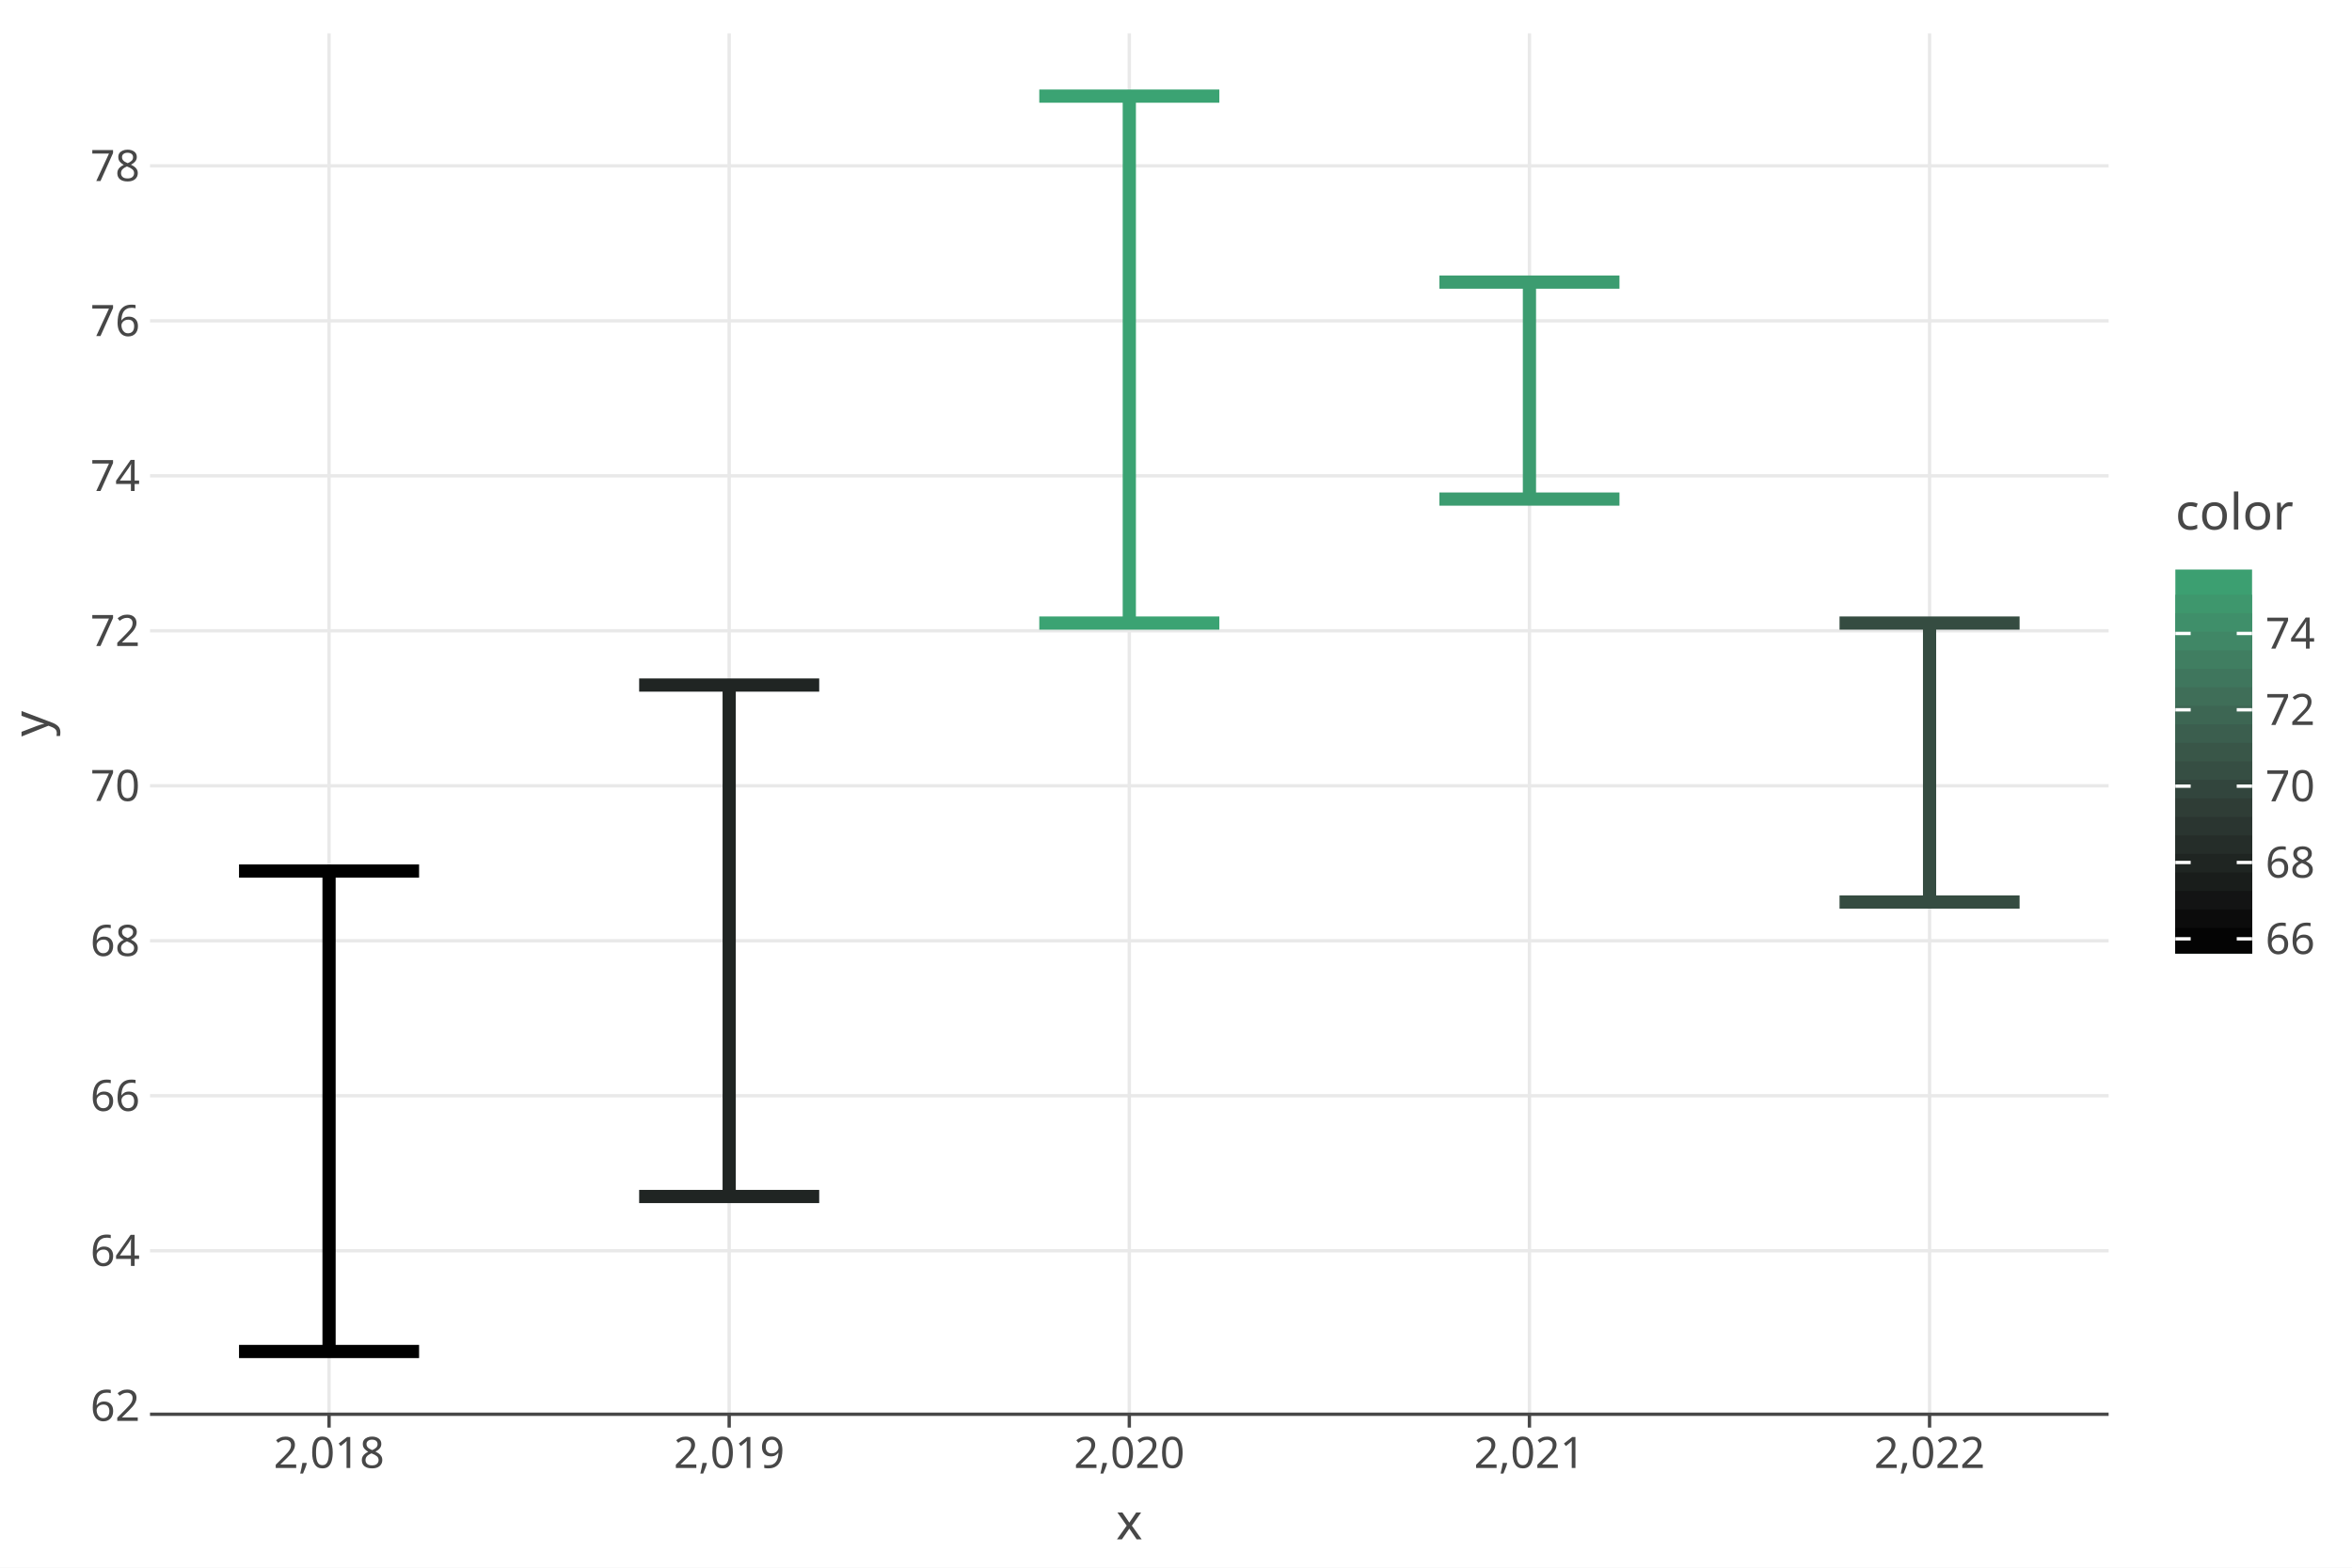
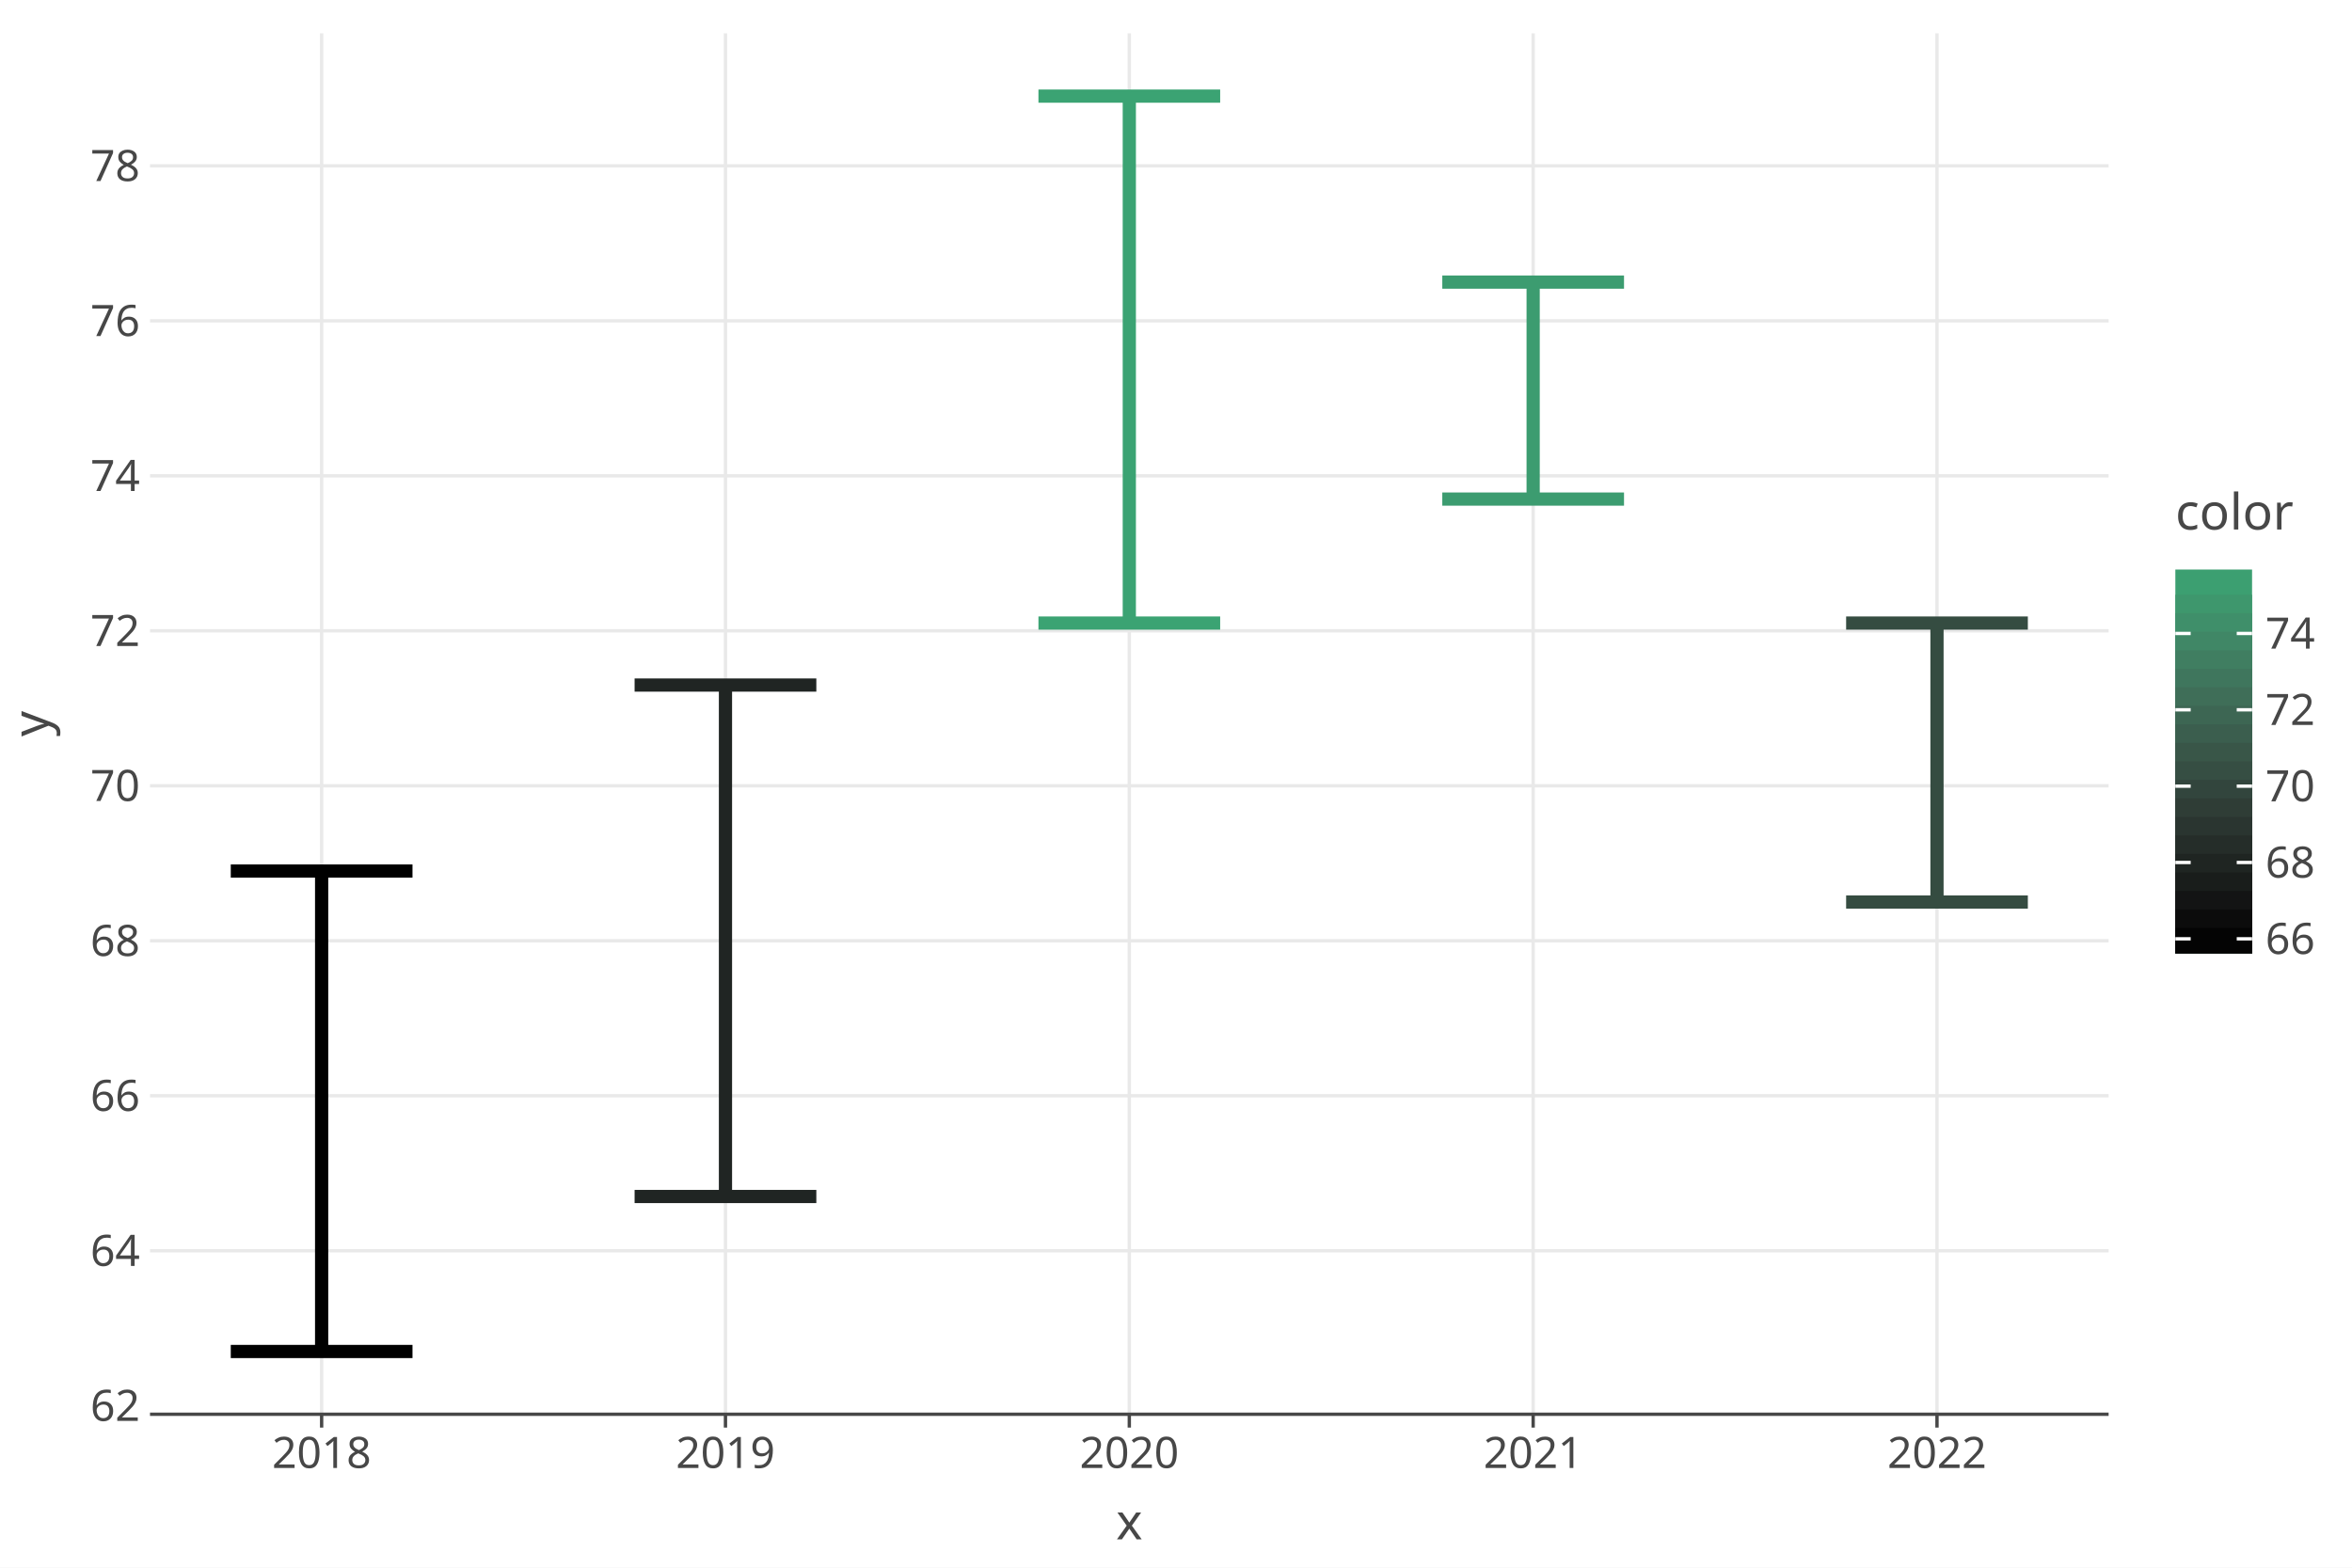
<svg xmlns="http://www.w3.org/2000/svg" class="plt-container" width="705.0" height="470.0">
  <style type="text/css">
  .plt-container {
   font-family: Lucida Grande, sans-serif;
   user-select: none;
   -webkit-user-select: none;
   -moz-user-select: none;
   -ms-user-select: none;
}
text {
   text-rendering: optimizeLegibility;
}
#xXxprefixXx0 .plot-title {
   fill: #474747;
   font-family: Lucida Grande, sans-serif;
   font-size: 16.0px;
   font-weight: normal;
   font-style: normal;   
}
#xXxprefixXx0 .plot-subtitle {
   fill: #474747;
   font-family: Lucida Grande, sans-serif;
   font-size: 15.0px;
   font-weight: normal;
   font-style: normal;   
}
#xXxprefixXx0 .plot-caption {
   fill: #474747;
   font-family: Lucida Grande, sans-serif;
   font-size: 13.0px;
   font-weight: normal;
   font-style: normal;   
}
#xXxprefixXx0 .legend-title {
   fill: #474747;
   font-family: Lucida Grande, sans-serif;
   font-size: 15.0px;
   font-weight: normal;
   font-style: normal;   
}
#xXxprefixXx0 .legend-item {
   fill: #474747;
   font-family: Lucida Grande, sans-serif;
   font-size: 13.0px;
   font-weight: normal;
   font-style: normal;   
}
#xXxprefixXx0 .axis-title-x {
   fill: #474747;
   font-family: Lucida Grande, sans-serif;
   font-size: 15.0px;
   font-weight: normal;
   font-style: normal;   
}
#xXxprefixXx0 .axis-text-x {
   fill: #474747;
   font-family: Lucida Grande, sans-serif;
   font-size: 13.0px;
   font-weight: normal;
   font-style: normal;   
}
#xXxprefixXx2 .axis-tooltip-text-x {
   fill: #ffffff;
   font-family: Lucida Grande, sans-serif;
   font-size: 13.0px;
   font-weight: normal;
   font-style: normal;   
}
#xXxprefixXx0 .axis-title-y {
   fill: #474747;
   font-family: Lucida Grande, sans-serif;
   font-size: 15.0px;
   font-weight: normal;
   font-style: normal;   
}
#xXxprefixXx0 .axis-text-y {
   fill: #474747;
   font-family: Lucida Grande, sans-serif;
   font-size: 13.0px;
   font-weight: normal;
   font-style: normal;   
}
#xXxprefixXx2 .axis-tooltip-text-y {
   fill: #ffffff;
   font-family: Lucida Grande, sans-serif;
   font-size: 13.0px;
   font-weight: normal;
   font-style: normal;   
}
#xXxprefixXx0 .facet-strip-text-x {
   fill: #474747;
   font-family: Lucida Grande, sans-serif;
   font-size: 13.0px;
   font-weight: normal;
   font-style: normal;   
}
#xXxprefixXx0 .facet-strip-text-y {
   fill: #474747;
   font-family: Lucida Grande, sans-serif;
   font-size: 13.0px;
   font-weight: normal;
   font-style: normal;   
}
#xXxprefixXx2 .tooltip-text {
   fill: #474747;
   font-family: Lucida Grande, sans-serif;
   font-size: 13.0px;
   font-weight: normal;
   font-style: normal;   
}
#xXxprefixXx2 .tooltip-title {
   fill: #474747;
   font-family: Lucida Grande, sans-serif;
   font-size: 13.0px;
   font-weight: bold;
   font-style: normal;   
}
#xXxprefixXx2 .tooltip-label {
   fill: #474747;
   font-family: Lucida Grande, sans-serif;
   font-size: 13.0px;
   font-weight: bold;
   font-style: normal;   
}

  </style>
  <g id="xXxprefixXx0">
    <path fill-rule="evenodd" fill="rgb(255,255,255)" fill-opacity="1.0" d="M0.0 0.0 L0.0 470.0 L705.0 470.0 L705.0 0.0 Z">
    </path>
    <g transform="translate(23.0 10.0 ) ">
      <g transform="translate(21.96121 414.0 ) ">
-         <line x1="53.671" y1="-0.0" x2="53.671" y2="-414.0" stroke="rgb(233,233,233)" stroke-opacity="1.0" stroke-width="1.0">
-         </line>
-         <line x1="173.608" y1="-0.0" x2="173.608" y2="-414.0" stroke="rgb(233,233,233)" stroke-opacity="1.0" stroke-width="1.0">
+         <line x1="51.446" y1="-0.0" x2="51.446" y2="-414.0" stroke="rgb(233,233,233)" stroke-opacity="1.0" stroke-width="1.0">
+         </line>
+         <line x1="172.495" y1="-0.0" x2="172.495" y2="-414.0" stroke="rgb(233,233,233)" stroke-opacity="1.0" stroke-width="1.0">
        </line>
        <line x1="293.544" y1="-0.0" x2="293.544" y2="-414.0" stroke="rgb(233,233,233)" stroke-opacity="1.0" stroke-width="1.0">
        </line>
-         <line x1="413.48" y1="-0.0" x2="413.48" y2="-414.0" stroke="rgb(233,233,233)" stroke-opacity="1.0" stroke-width="1.0">
-         </line>
-         <line x1="533.416" y1="-0.0" x2="533.416" y2="-414.0" stroke="rgb(233,233,233)" stroke-opacity="1.0" stroke-width="1.0">
-         </line>
-         <g transform="translate(53.67141 0.0 ) ">
+         <line x1="414.593" y1="-0.0" x2="414.593" y2="-414.0" stroke="rgb(233,233,233)" stroke-opacity="1.0" stroke-width="1.0">
+         </line>
+         <line x1="535.641" y1="-0.0" x2="535.641" y2="-414.0" stroke="rgb(233,233,233)" stroke-opacity="1.0" stroke-width="1.0">
+         </line>
+         <g transform="translate(51.44579 0.0 ) ">
          <line stroke-width="1.0" stroke="rgb(71,71,71)" stroke-opacity="1.0" x2="0.0" y2="4.0">
          </line>
          <g transform="translate(0.0 7.0 ) ">
            <text class="axis-text-x" text-anchor="middle" dy="0.7em">
-             2,018
-             </text>
-           </g>
-         </g>
-         <g transform="translate(173.6075 0.0 ) ">
+             2018
+             </text>
+           </g>
+         </g>
+         <g transform="translate(172.4947 0.0 ) ">
          <line stroke-width="1.0" stroke="rgb(71,71,71)" stroke-opacity="1.0" x2="0.0" y2="4.0">
          </line>
          <g transform="translate(0.0 7.0 ) ">
            <text class="axis-text-x" text-anchor="middle" dy="0.7em">
-             2,019
+             2019
            </text>
          </g>
        </g>
        <g transform="translate(293.5436 0.0 ) ">
          <line stroke-width="1.0" stroke="rgb(71,71,71)" stroke-opacity="1.0" x2="0.0" y2="4.0">
          </line>
          <g transform="translate(0.0 7.0 ) ">
            <text class="axis-text-x" text-anchor="middle" dy="0.7em">
-             2,020
-             </text>
-           </g>
-         </g>
-         <g transform="translate(413.4798 0.0 ) ">
+             2020
+             </text>
+           </g>
+         </g>
+         <g transform="translate(414.5926 0.0 ) ">
          <line stroke-width="1.0" stroke="rgb(71,71,71)" stroke-opacity="1.0" x2="0.0" y2="4.0">
          </line>
          <g transform="translate(0.0 7.0 ) ">
            <text class="axis-text-x" text-anchor="middle" dy="0.7em">
-             2,021
-             </text>
-           </g>
-         </g>
-         <g transform="translate(533.4159 0.0 ) ">
+             2021
+             </text>
+           </g>
+         </g>
+         <g transform="translate(535.6415 0.0 ) ">
          <line stroke-width="1.0" stroke="rgb(71,71,71)" stroke-opacity="1.0" x2="0.0" y2="4.0">
          </line>
          <g transform="translate(0.0 7.0 ) ">
            <text class="axis-text-x" text-anchor="middle" dy="0.7em">
-             2,022
+             2022
            </text>
          </g>
        </g>
        <line x1="0.0" y1="0.0" x2="587.087" y2="0.0" stroke-width="1.0" stroke="rgb(71,71,71)" stroke-opacity="1.0">
        </line>
      </g>
      <g transform="translate(21.96121 0.0 ) ">
        <line x1="0.0" y1="364.98" x2="587.087" y2="364.98" stroke="rgb(233,233,233)" stroke-opacity="1.0" stroke-width="1.0">
        </line>
        <line x1="0.0" y1="318.515" x2="587.087" y2="318.515" stroke="rgb(233,233,233)" stroke-opacity="1.0" stroke-width="1.0">
        </line>
        <line x1="0.0" y1="272.051" x2="587.087" y2="272.051" stroke="rgb(233,233,233)" stroke-opacity="1.0" stroke-width="1.0">
        </line>
        <line x1="0.0" y1="225.586" x2="587.087" y2="225.586" stroke="rgb(233,233,233)" stroke-opacity="1.0" stroke-width="1.0">
        </line>
        <line x1="0.0" y1="179.121" x2="587.087" y2="179.121" stroke="rgb(233,233,233)" stroke-opacity="1.0" stroke-width="1.0">
        </line>
        <line x1="0.0" y1="132.657" x2="587.087" y2="132.657" stroke="rgb(233,233,233)" stroke-opacity="1.0" stroke-width="1.0">
        </line>
        <line x1="0.0" y1="86.192" x2="587.087" y2="86.192" stroke="rgb(233,233,233)" stroke-opacity="1.0" stroke-width="1.0">
        </line>
        <line x1="0.0" y1="39.727" x2="587.087" y2="39.727" stroke="rgb(233,233,233)" stroke-opacity="1.0" stroke-width="1.0">
        </line>
        <g transform="translate(0.0 411.4444 ) ">
          <g transform="translate(-3.0 0.0 ) ">
            <text class="axis-text-y" text-anchor="end" dy="0.35em">
            62
            </text>
          </g>
        </g>
        <g transform="translate(0.0 364.9798 ) ">
          <g transform="translate(-3.0 0.0 ) ">
            <text class="axis-text-y" text-anchor="end" dy="0.35em">
            64
            </text>
          </g>
        </g>
        <g transform="translate(0.0 318.5152 ) ">
          <g transform="translate(-3.0 0.0 ) ">
            <text class="axis-text-y" text-anchor="end" dy="0.35em">
            66
            </text>
          </g>
        </g>
        <g transform="translate(0.0 272.0505 ) ">
          <g transform="translate(-3.0 0.0 ) ">
            <text class="axis-text-y" text-anchor="end" dy="0.35em">
            68
            </text>
          </g>
        </g>
        <g transform="translate(0.0 225.5859 ) ">
          <g transform="translate(-3.0 0.0 ) ">
            <text class="axis-text-y" text-anchor="end" dy="0.35em">
            70
            </text>
          </g>
        </g>
        <g transform="translate(0.0 179.1212 ) ">
          <g transform="translate(-3.0 0.0 ) ">
            <text class="axis-text-y" text-anchor="end" dy="0.35em">
            72
            </text>
          </g>
        </g>
        <g transform="translate(0.0 132.6566 ) ">
          <g transform="translate(-3.0 0.0 ) ">
            <text class="axis-text-y" text-anchor="end" dy="0.35em">
            74
            </text>
          </g>
        </g>
        <g transform="translate(0.0 86.19192 ) ">
          <g transform="translate(-3.0 0.0 ) ">
            <text class="axis-text-y" text-anchor="end" dy="0.35em">
            76
            </text>
          </g>
        </g>
        <g transform="translate(0.0 39.72727 ) ">
          <g transform="translate(-3.0 0.0 ) ">
            <text class="axis-text-y" text-anchor="end" dy="0.35em">
            78
            </text>
          </g>
        </g>
      </g>
      <g transform="translate(21.96121 0.0 ) " clip-path="url(#xXxprefixXx1)" clip-bounds-jfx="[rect (0.0, 0.0), (587.087, 414.0)]">
        <defs>
          <clipPath id="xXxprefixXx1">
            <rect x="0.0" y="0.0" width="587.087" height="414.0">
            </rect>
          </clipPath>
        </defs>
        <g>
-           <line x1="26.686" y1="395.182" x2="80.657" y2="395.182" stroke="rgb(0,0,0)" stroke-opacity="1.0" fill="rgb(17,142,216)" fill-opacity="1.0" stroke-width="3.96">
-           </line>
-           <line x1="26.686" y1="251.141" x2="80.657" y2="251.141" stroke="rgb(0,0,0)" stroke-opacity="1.0" fill="rgb(17,142,216)" fill-opacity="1.0" stroke-width="3.96">
-           </line>
-           <line x1="53.671" y1="395.182" x2="53.671" y2="251.141" stroke="rgb(0,0,0)" stroke-opacity="1.0" fill="rgb(17,142,216)" fill-opacity="1.0" stroke-width="3.96">
+           <line x1="24.21" y1="395.182" x2="78.682" y2="395.182" stroke="rgb(0,0,0)" stroke-opacity="1.0" fill="rgb(17,142,216)" fill-opacity="1.0" stroke-width="3.96">
+           </line>
+           <line x1="24.21" y1="251.141" x2="78.682" y2="251.141" stroke="rgb(0,0,0)" stroke-opacity="1.0" fill="rgb(17,142,216)" fill-opacity="1.0" stroke-width="3.96">
+           </line>
+           <line x1="51.446" y1="395.182" x2="51.446" y2="251.141" stroke="rgb(0,0,0)" stroke-opacity="1.0" fill="rgb(17,142,216)" fill-opacity="1.0" stroke-width="3.96">
          </line>
        </g>
        <g>
-           <line x1="146.622" y1="348.717" x2="200.593" y2="348.717" stroke="rgb(32,37,35)" stroke-opacity="1.0" fill="rgb(17,142,216)" fill-opacity="1.0" stroke-width="3.96">
-           </line>
-           <line x1="146.622" y1="195.384" x2="200.593" y2="195.384" stroke="rgb(32,37,35)" stroke-opacity="1.0" fill="rgb(17,142,216)" fill-opacity="1.0" stroke-width="3.96">
-           </line>
-           <line x1="173.608" y1="348.717" x2="173.608" y2="195.384" stroke="rgb(32,37,35)" stroke-opacity="1.0" fill="rgb(17,142,216)" fill-opacity="1.0" stroke-width="3.96">
+           <line x1="145.259" y1="348.717" x2="199.731" y2="348.717" stroke="rgb(32,37,35)" stroke-opacity="1.0" fill="rgb(17,142,216)" fill-opacity="1.0" stroke-width="3.96">
+           </line>
+           <line x1="145.259" y1="195.384" x2="199.731" y2="195.384" stroke="rgb(32,37,35)" stroke-opacity="1.0" fill="rgb(17,142,216)" fill-opacity="1.0" stroke-width="3.96">
+           </line>
+           <line x1="172.495" y1="348.717" x2="172.495" y2="195.384" stroke="rgb(32,37,35)" stroke-opacity="1.0" fill="rgb(17,142,216)" fill-opacity="1.0" stroke-width="3.96">
          </line>
        </g>
        <g>
-           <line x1="266.558" y1="176.798" x2="320.529" y2="176.798" stroke="rgb(59,163,115)" stroke-opacity="1.0" fill="rgb(17,142,216)" fill-opacity="1.0" stroke-width="3.96">
-           </line>
-           <line x1="266.558" y1="18.818" x2="320.529" y2="18.818" stroke="rgb(59,163,115)" stroke-opacity="1.0" fill="rgb(17,142,216)" fill-opacity="1.0" stroke-width="3.96">
+           <line x1="266.308" y1="176.798" x2="320.78" y2="176.798" stroke="rgb(59,163,115)" stroke-opacity="1.0" fill="rgb(17,142,216)" fill-opacity="1.0" stroke-width="3.96">
+           </line>
+           <line x1="266.308" y1="18.818" x2="320.78" y2="18.818" stroke="rgb(59,163,115)" stroke-opacity="1.0" fill="rgb(17,142,216)" fill-opacity="1.0" stroke-width="3.96">
          </line>
          <line x1="293.544" y1="176.798" x2="293.544" y2="18.818" stroke="rgb(59,163,115)" stroke-opacity="1.0" fill="rgb(17,142,216)" fill-opacity="1.0" stroke-width="3.96">
          </line>
        </g>
        <g>
-           <line x1="386.494" y1="139.626" x2="440.465" y2="139.626" stroke="rgb(60,156,112)" stroke-opacity="1.0" fill="rgb(17,142,216)" fill-opacity="1.0" stroke-width="3.96">
-           </line>
-           <line x1="386.494" y1="74.576" x2="440.465" y2="74.576" stroke="rgb(60,156,112)" stroke-opacity="1.0" fill="rgb(17,142,216)" fill-opacity="1.0" stroke-width="3.96">
-           </line>
-           <line x1="413.48" y1="139.626" x2="413.48" y2="74.576" stroke="rgb(60,156,112)" stroke-opacity="1.0" fill="rgb(17,142,216)" fill-opacity="1.0" stroke-width="3.96">
+           <line x1="387.357" y1="139.626" x2="441.829" y2="139.626" stroke="rgb(60,156,112)" stroke-opacity="1.0" fill="rgb(17,142,216)" fill-opacity="1.0" stroke-width="3.96">
+           </line>
+           <line x1="387.357" y1="74.576" x2="441.829" y2="74.576" stroke="rgb(60,156,112)" stroke-opacity="1.0" fill="rgb(17,142,216)" fill-opacity="1.0" stroke-width="3.96">
+           </line>
+           <line x1="414.593" y1="139.626" x2="414.593" y2="74.576" stroke="rgb(60,156,112)" stroke-opacity="1.0" fill="rgb(17,142,216)" fill-opacity="1.0" stroke-width="3.96">
          </line>
        </g>
        <g>
-           <line x1="506.43" y1="260.434" x2="560.401" y2="260.434" stroke="rgb(53,76,65)" stroke-opacity="1.0" fill="rgb(17,142,216)" fill-opacity="1.0" stroke-width="3.96">
-           </line>
-           <line x1="506.43" y1="176.798" x2="560.401" y2="176.798" stroke="rgb(53,76,65)" stroke-opacity="1.0" fill="rgb(17,142,216)" fill-opacity="1.0" stroke-width="3.96">
-           </line>
-           <line x1="533.416" y1="260.434" x2="533.416" y2="176.798" stroke="rgb(53,76,65)" stroke-opacity="1.0" fill="rgb(17,142,216)" fill-opacity="1.0" stroke-width="3.96">
+           <line x1="508.405" y1="260.434" x2="562.877" y2="260.434" stroke="rgb(53,76,65)" stroke-opacity="1.0" fill="rgb(17,142,216)" fill-opacity="1.0" stroke-width="3.96">
+           </line>
+           <line x1="508.405" y1="176.798" x2="562.877" y2="176.798" stroke="rgb(53,76,65)" stroke-opacity="1.0" fill="rgb(17,142,216)" fill-opacity="1.0" stroke-width="3.96">
+           </line>
+           <line x1="535.641" y1="260.434" x2="535.641" y2="176.798" stroke="rgb(53,76,65)" stroke-opacity="1.0" fill="rgb(17,142,216)" fill-opacity="1.0" stroke-width="3.96">
          </line>
        </g>
      </g>
    </g>
    <g transform="translate(14.5 217.0 ) rotate(-90.0 ) ">
      <text class="axis-title-y" y="0.0" text-anchor="middle">
      y
      </text>
    </g>
    <g transform="translate(338.5048 461.5 ) ">
      <text class="axis-title-x" y="0.0" text-anchor="middle">
      x
      </text>
    </g>
    <g transform="translate(642.0485 138.25 ) ">
      <rect x="5.0" y="5.0" height="147.5" width="52.952" stroke="rgb(71,71,71)" stroke-opacity="1.0" stroke-width="0.0" fill="rgb(255,255,255)" fill-opacity="1.0">
      </rect>
      <g transform="translate(10.0 10.0 ) ">
        <g transform="translate(0.0 10.5 ) ">
          <text class="legend-title" y="0.0">
          color
          </text>
        </g>
        <g transform="translate(0.0 22.5 ) ">
          <g>
            <rect x="0.0" y="0.0" height="115.0" width="23.0" stroke-width="0.0" fill="rgb(60,159,113)" fill-opacity="1.0">
            </rect>
            <rect x="0.0" y="7.55" height="107.45" width="23.0" stroke-width="0.0" fill="rgb(62,151,109)" fill-opacity="1.0">
            </rect>
            <rect x="0.0" y="13.1" height="101.9" width="23.0" stroke-width="0.0" fill="rgb(63,143,106)" fill-opacity="1.0">
            </rect>
            <rect x="0.0" y="18.65" height="96.35" width="23.0" stroke-width="0.0" fill="rgb(64,135,102)" fill-opacity="1.0">
            </rect>
            <rect x="0.0" y="24.2" height="90.8" width="23.0" stroke-width="0.0" fill="rgb(64,126,97)" fill-opacity="1.0">
            </rect>
            <rect x="0.0" y="29.75" height="85.25" width="23.0" stroke-width="0.0" fill="rgb(63,118,93)" fill-opacity="1.0">
            </rect>
            <rect x="0.0" y="35.3" height="79.7" width="23.0" stroke-width="0.0" fill="rgb(63,110,88)" fill-opacity="1.0">
            </rect>
            <rect x="0.0" y="40.85" height="74.15" width="23.0" stroke-width="0.0" fill="rgb(61,102,83)" fill-opacity="1.0">
            </rect>
            <rect x="0.0" y="46.4" height="68.6" width="23.0" stroke-width="0.0" fill="rgb(59,94,78)" fill-opacity="1.0">
            </rect>
            <rect x="0.0" y="51.95" height="63.05" width="23.0" stroke-width="0.0" fill="rgb(57,86,72)" fill-opacity="1.0">
            </rect>
            <rect x="0.0" y="57.5" height="57.5" width="23.0" stroke-width="0.0" fill="rgb(54,78,67)" fill-opacity="1.0">
            </rect>
            <rect x="0.0" y="63.05" height="51.95" width="23.0" stroke-width="0.0" fill="rgb(50,69,61)" fill-opacity="1.0">
            </rect>
            <rect x="0.0" y="68.6" height="46.4" width="23.0" stroke-width="0.0" fill="rgb(47,61,54)" fill-opacity="1.0">
            </rect>
            <rect x="0.0" y="74.15" height="40.85" width="23.0" stroke-width="0.0" fill="rgb(42,53,48)" fill-opacity="1.0">
            </rect>
            <rect x="0.0" y="79.7" height="35.3" width="23.0" stroke-width="0.0" fill="rgb(37,45,41)" fill-opacity="1.0">
            </rect>
            <rect x="0.0" y="85.25" height="29.75" width="23.0" stroke-width="0.0" fill="rgb(31,37,34)" fill-opacity="1.0">
            </rect>
            <rect x="0.0" y="90.8" height="24.2" width="23.0" stroke-width="0.0" fill="rgb(25,29,27)" fill-opacity="1.0">
            </rect>
            <rect x="0.0" y="96.35" height="18.65" width="23.0" stroke-width="0.0" fill="rgb(19,20,20)" fill-opacity="1.0">
            </rect>
            <rect x="0.0" y="101.9" height="13.1" width="23.0" stroke-width="0.0" fill="rgb(12,12,12)" fill-opacity="1.0">
            </rect>
            <rect x="0.0" y="107.45" height="7.55" width="23.0" stroke-width="0.0" fill="rgb(4,4,4)" fill-opacity="1.0">
            </rect>
            <line x1="0.0" y1="110.711" x2="4.6" y2="110.711" stroke-width="1.0" stroke="rgb(255,255,255)" stroke-opacity="1.0">
            </line>
            <line x1="18.4" y1="110.711" x2="23.0" y2="110.711" stroke-width="1.0" stroke="rgb(255,255,255)" stroke-opacity="1.0">
            </line>
            <g transform="translate(26.9903 115.2613 ) ">
              <text class="legend-item" y="0.0">
              66
              </text>
            </g>
            <line x1="0.0" y1="87.825" x2="4.6" y2="87.825" stroke-width="1.0" stroke="rgb(255,255,255)" stroke-opacity="1.0">
            </line>
            <line x1="18.4" y1="87.825" x2="23.0" y2="87.825" stroke-width="1.0" stroke="rgb(255,255,255)" stroke-opacity="1.0">
            </line>
            <g transform="translate(26.9903 92.37474 ) ">
              <text class="legend-item" y="0.0">
              68
              </text>
            </g>
            <line x1="0.0" y1="64.938" x2="4.6" y2="64.938" stroke-width="1.0" stroke="rgb(255,255,255)" stroke-opacity="1.0">
            </line>
            <line x1="18.4" y1="64.938" x2="23.0" y2="64.938" stroke-width="1.0" stroke="rgb(255,255,255)" stroke-opacity="1.0">
            </line>
            <g transform="translate(26.9903 69.48814 ) ">
              <text class="legend-item" y="0.0">
              70
              </text>
            </g>
            <line x1="0.0" y1="42.052" x2="4.6" y2="42.052" stroke-width="1.0" stroke="rgb(255,255,255)" stroke-opacity="1.0">
            </line>
            <line x1="18.4" y1="42.052" x2="23.0" y2="42.052" stroke-width="1.0" stroke="rgb(255,255,255)" stroke-opacity="1.0">
            </line>
            <g transform="translate(26.9903 46.60155 ) ">
              <text class="legend-item" y="0.0">
              72
              </text>
            </g>
            <line x1="0.0" y1="19.165" x2="4.6" y2="19.165" stroke-width="1.0" stroke="rgb(255,255,255)" stroke-opacity="1.0">
            </line>
            <line x1="18.4" y1="19.165" x2="23.0" y2="19.165" stroke-width="1.0" stroke="rgb(255,255,255)" stroke-opacity="1.0">
            </line>
            <g transform="translate(26.9903 23.71495 ) ">
              <text class="legend-item" y="0.0">
              74
              </text>
            </g>
          </g>
        </g>
      </g>
    </g>
    <path fill="rgb(0,0,0)" fill-opacity="0.0" stroke="rgb(71,71,71)" stroke-opacity="1.0" stroke-width="0.0" d="M0.0 0.0 L0.0 470.0 L705.0 470.0 L705.0 0.0 Z">
    </path>
  </g>
  <g id="xXxprefixXx2">
  </g>
</svg>
